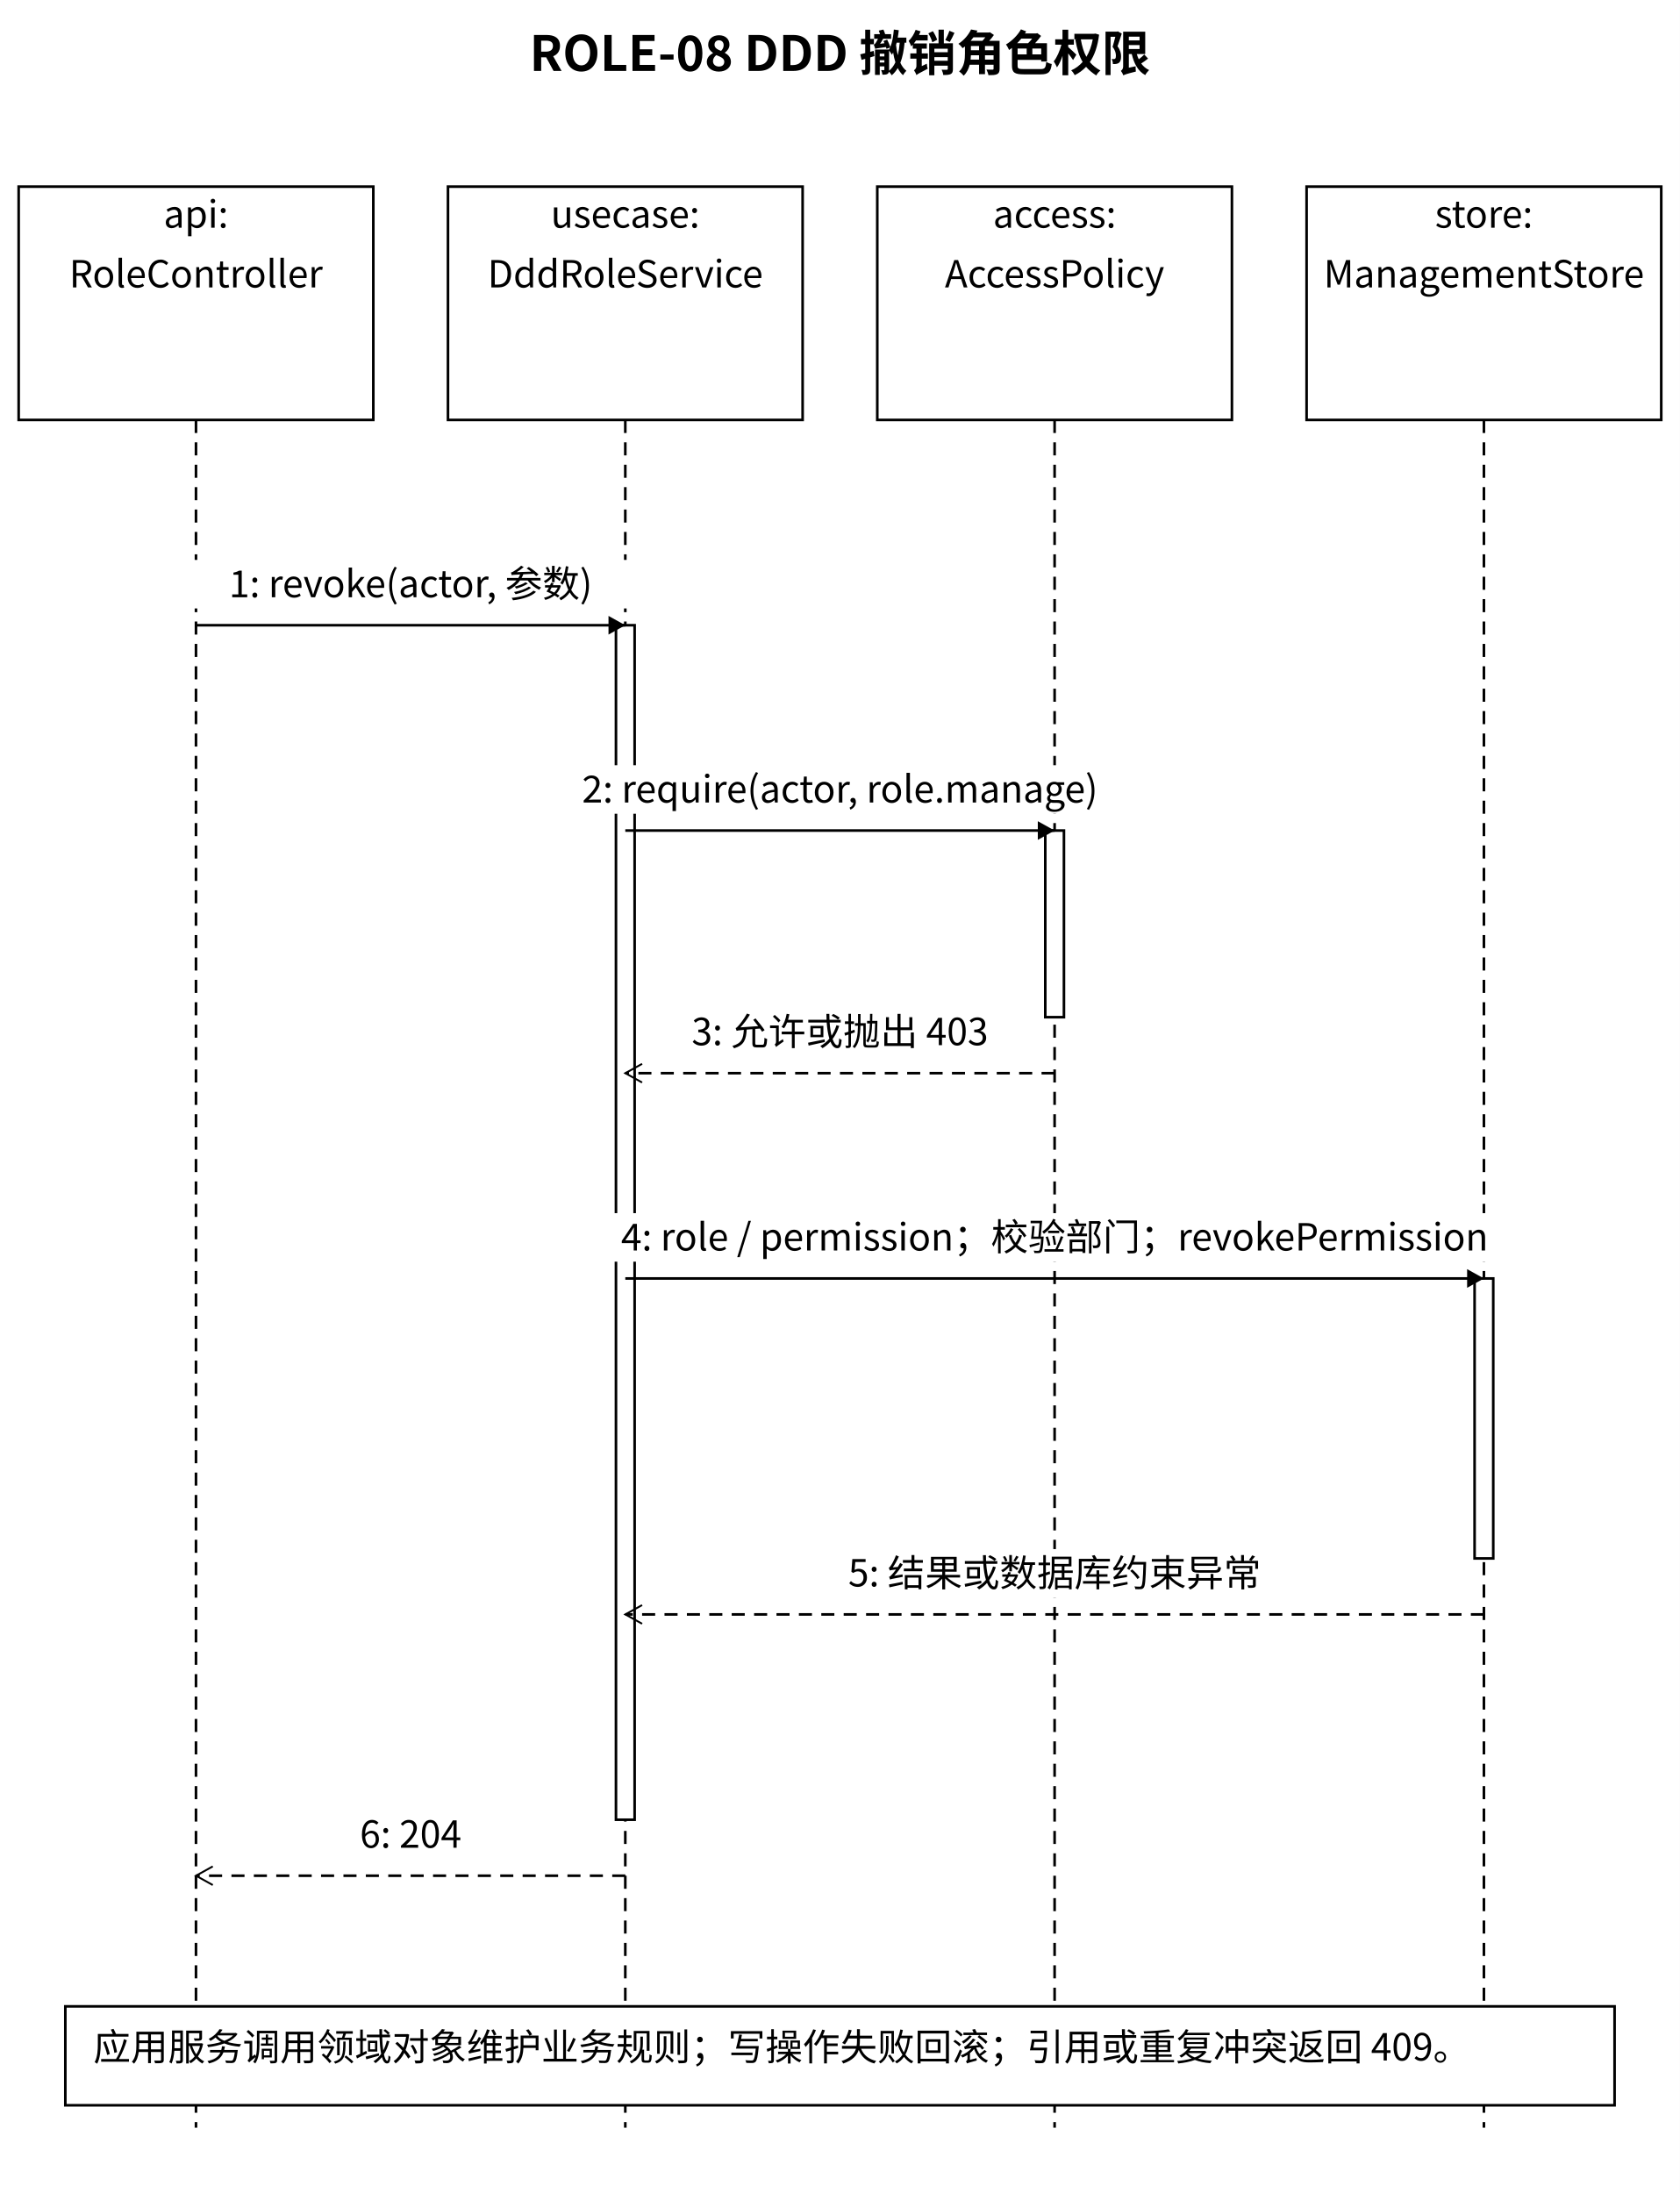
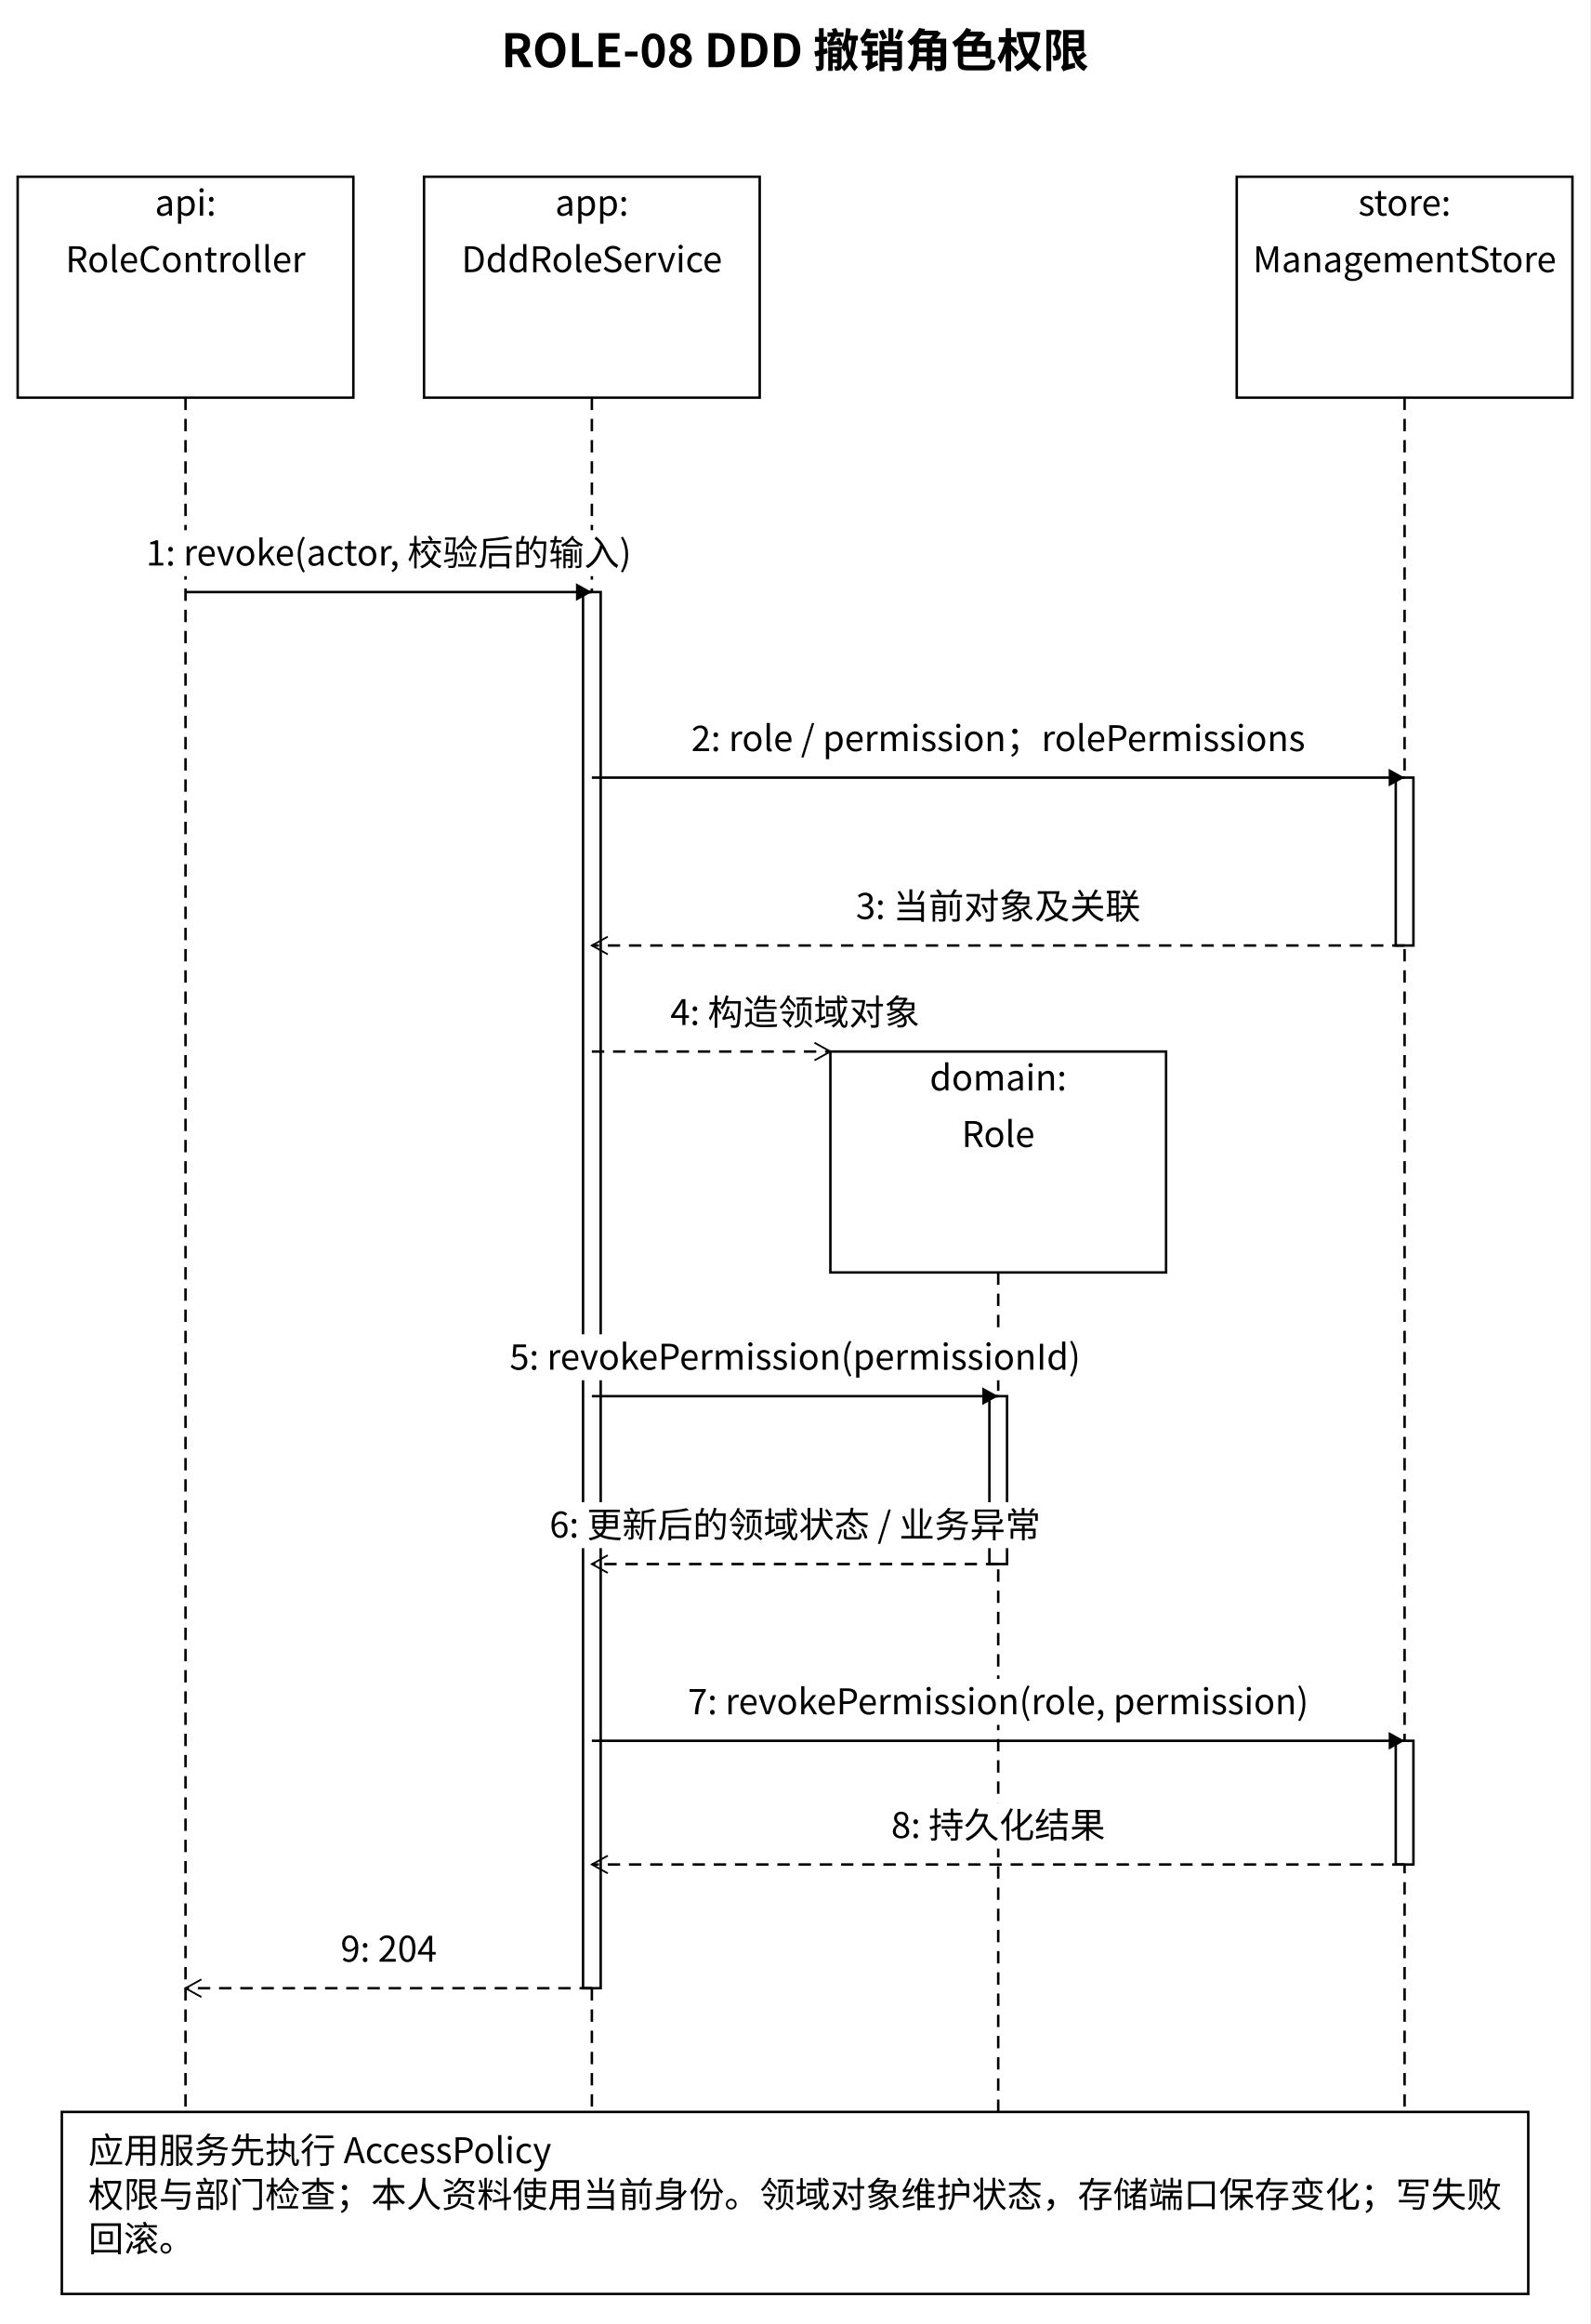
- <svg xmlns="http://www.w3.org/2000/svg" width="900" height="1175" viewBox="0 0 900 1175">
+ <svg xmlns="http://www.w3.org/2000/svg" width="900" height="1315" viewBox="0 0 900 1315">
  <style>text{font-family:'PingFang SC','Microsoft YaHei','Noto Sans CJK SC',system-ui,sans-serif;fill:black}</style>
  <defs>
    <marker id="open" markerWidth="12" markerHeight="12" refX="10" refY="6" orient="auto" markerUnits="userSpaceOnUse">
      <path d="M1,1 L10,6 L1,11" fill="none" stroke="black" />
    </marker>
    <marker id="filled" markerWidth="12" markerHeight="12" refX="10" refY="6" orient="auto" markerUnits="userSpaceOnUse">
      <path d="M1,1 L10,6 L1,11 Z" fill="black" />
    </marker>
    <marker id="triangle" markerWidth="16" markerHeight="16" refX="14" refY="8" orient="auto" markerUnits="userSpaceOnUse">
      <path d="M1,1 L14,8 L1,15 Z" fill="white" stroke="black" />
    </marker>
  </defs>
  <rect width="100%" height="100%" fill="white" />
  <text x="450.0" y="38" font-size="26" text-anchor="middle" font-weight="600">ROLE-08 DDD 撤销角色权限</text>
  <rect x="10" y="100" width="190" height="125" rx="0" fill="white" stroke="black" stroke-width="1.4" />
  <text x="105" y="122" font-size="20" text-anchor="middle" font-weight="400">api:</text>
  <text x="105" y="154" font-size="20" text-anchor="middle" font-weight="400">RoleController</text>
-   <path d="M 105,225 L 105,1140" fill="none" stroke="black" stroke-width="1.4" stroke-dasharray="7 5" />
+   <path d="M 105,225 L 105,1280" fill="none" stroke="black" stroke-width="1.4" stroke-dasharray="7 5" />
  <rect x="240" y="100" width="190" height="125" rx="0" fill="white" stroke="black" stroke-width="1.4" />
-   <text x="335" y="122" font-size="20" text-anchor="middle" font-weight="400">usecase:</text>
+   <text x="335" y="122" font-size="20" text-anchor="middle" font-weight="400">app:</text>
  <text x="335" y="154" font-size="20" text-anchor="middle" font-weight="400">DddRoleService</text>
-   <path d="M 335,225 L 335,1140" fill="none" stroke="black" stroke-width="1.4" stroke-dasharray="7 5" />
-   <rect x="470" y="100" width="190" height="125" rx="0" fill="white" stroke="black" stroke-width="1.4" />
-   <text x="565" y="122" font-size="20" text-anchor="middle" font-weight="400">access:</text>
-   <text x="565" y="154" font-size="20" text-anchor="middle" font-weight="400">AccessPolicy</text>
-   <path d="M 565,225 L 565,1140" fill="none" stroke="black" stroke-width="1.4" stroke-dasharray="7 5" />
+   <path d="M 335,225 L 335,1280" fill="none" stroke="black" stroke-width="1.4" stroke-dasharray="7 5" />
+   <rect x="470" y="595" width="190" height="125" rx="0" fill="white" stroke="black" stroke-width="1.4" />
+   <text x="565" y="617" font-size="20" text-anchor="middle" font-weight="400">domain:</text>
+   <text x="565" y="649" font-size="20" text-anchor="middle" font-weight="400">Role</text>
+   <path d="M 565,720 L 565,1280" fill="none" stroke="black" stroke-width="1.4" stroke-dasharray="7 5" />
  <rect x="700" y="100" width="190" height="125" rx="0" fill="white" stroke="black" stroke-width="1.4" />
  <text x="795" y="122" font-size="20" text-anchor="middle" font-weight="400">store:</text>
  <text x="795" y="154" font-size="20" text-anchor="middle" font-weight="400">ManagementStore</text>
-   <path d="M 795,225 L 795,1140" fill="none" stroke="black" stroke-width="1.4" stroke-dasharray="7 5" />
-   <rect x="330" y="335" width="10" height="640" rx="0" fill="white" stroke="black" stroke-width="1.4" />
+   <path d="M 795,225 L 795,1280" fill="none" stroke="black" stroke-width="1.4" stroke-dasharray="7 5" />
+   <rect x="330" y="335" width="10" height="790" rx="0" fill="white" stroke="black" stroke-width="1.4" />
  <path d="M 105,335 L 335,335" fill="none" stroke="black" stroke-width="1.4" marker-end="url(#filled)" />
-   <rect x="92.4" y="300" width="255.2" height="26" fill="white" />
-   <text x="220.0" y="320" font-size="20" text-anchor="middle" font-weight="400">1: revoke(actor, 参数)</text>
-   <rect x="560" y="445" width="10" height="100" rx="0" fill="white" stroke="black" stroke-width="1.4" />
-   <path d="M 335,445 L 565,445" fill="none" stroke="black" stroke-width="1.4" marker-end="url(#filled)" />
-   <rect x="274.0" y="410" width="352" height="26" fill="white" />
-   <text x="450.0" y="430" font-size="20" text-anchor="middle" font-weight="400">2: require(actor, role.manage)</text>
-   <path d="M 565,575 L 335,575" fill="none" stroke="black" stroke-width="1.4" stroke-dasharray="7 5" marker-end="url(#open)" />
-   <rect x="355.1" y="540" width="189.8" height="26" fill="white" />
-   <text x="450.0" y="560" font-size="20" text-anchor="middle" font-weight="400">3: 允许或抛出 403</text>
-   <rect x="790" y="685" width="10" height="150" rx="0" fill="white" stroke="black" stroke-width="1.4" />
-   <path d="M 335,685 L 795,685" fill="none" stroke="black" stroke-width="1.4" marker-end="url(#filled)" />
-   <rect x="294.8" y="650" width="540.4" height="26" fill="white" />
-   <text x="565.0" y="670" font-size="20" text-anchor="middle" font-weight="400">4: role / permission；校验部门；revokePermission</text>
-   <path d="M 795,865 L 335,865" fill="none" stroke="black" stroke-width="1.4" stroke-dasharray="7 5" marker-end="url(#open)" />
-   <rect x="442.9" y="830" width="244.2" height="26" fill="white" />
-   <text x="565.0" y="850" font-size="20" text-anchor="middle" font-weight="400">5: 结果或数据库约束异常</text>
-   <path d="M 335,1005 L 105,1005" fill="none" stroke="black" stroke-width="1.4" stroke-dasharray="7 5" marker-end="url(#open)" />
-   <rect x="180.8" y="970" width="78.4" height="26" fill="white" />
-   <text x="220.0" y="990" font-size="20" text-anchor="middle" font-weight="400">6: 204</text>
-   <rect x="35" y="1075" width="830" height="53" rx="0" fill="white" stroke="black" stroke-width="1.4" />
-   <text x="50" y="1104" font-size="20" text-anchor="start" font-weight="400">应用服务调用领域对象维护业务规则；写操作失败回滚；引用或重复冲突返回 409。</text>
+   <rect x="52.4" y="300" width="335.2" height="26" fill="white" />
+   <text x="220.0" y="320" font-size="20" text-anchor="middle" font-weight="400">1: revoke(actor, 校验后的输入)</text>
+   <rect x="790" y="440" width="10" height="95" rx="0" fill="white" stroke="black" stroke-width="1.4" />
+   <path d="M 335,440 L 795,440" fill="none" stroke="black" stroke-width="1.4" marker-end="url(#filled)" />
+   <rect x="350.5" y="405" width="429" height="26" fill="white" />
+   <text x="565.0" y="425" font-size="20" text-anchor="middle" font-weight="400">2: role / permission；rolePermissions</text>
+   <path d="M 795,535 L 335,535" fill="none" stroke="black" stroke-width="1.4" stroke-dasharray="7 5" marker-end="url(#open)" />
+   <rect x="472.9" y="500" width="184.2" height="26" fill="white" />
+   <text x="565.0" y="520" font-size="20" text-anchor="middle" font-weight="400">3: 当前对象及关联</text>
+   <path d="M 335,595 L 470,595" fill="none" stroke="black" stroke-width="1.4" stroke-dasharray="7 5" marker-end="url(#open)" />
+   <rect x="367.9" y="560" width="164.2" height="26" fill="white" />
+   <text x="450.0" y="580" font-size="20" text-anchor="middle" font-weight="400">4: 构造领域对象</text>
+   <rect x="560" y="790" width="10" height="95" rx="0" fill="white" stroke="black" stroke-width="1.4" />
+   <path d="M 335,790 L 565,790" fill="none" stroke="black" stroke-width="1.4" marker-end="url(#filled)" />
+   <rect x="256.9" y="755" width="386.2" height="26" fill="white" />
+   <text x="450.0" y="775" font-size="20" text-anchor="middle" font-weight="400">5: revokePermission(permissionId)</text>
+   <path d="M 565,885 L 335,885" fill="none" stroke="black" stroke-width="1.4" stroke-dasharray="7 5" marker-end="url(#open)" />
+   <rect x="290.8" y="850" width="318.4" height="26" fill="white" />
+   <text x="450.0" y="870" font-size="20" text-anchor="middle" font-weight="400">6: 更新后的领域状态 / 业务异常</text>
+   <rect x="790" y="985" width="10" height="70" rx="0" fill="white" stroke="black" stroke-width="1.4" />
+   <path d="M 335,985 L 795,985" fill="none" stroke="black" stroke-width="1.4" marker-end="url(#filled)" />
+   <rect x="349.1" y="950" width="431.8" height="26" fill="white" />
+   <text x="565.0" y="970" font-size="20" text-anchor="middle" font-weight="400">7: revokePermission(role, permission)</text>
+   <path d="M 795,1055 L 335,1055" fill="none" stroke="black" stroke-width="1.4" stroke-dasharray="7 5" marker-end="url(#open)" />
+   <rect x="492.9" y="1020" width="144.2" height="26" fill="white" />
+   <text x="565.0" y="1040" font-size="20" text-anchor="middle" font-weight="400">8: 持久化结果</text>
+   <path d="M 335,1125 L 105,1125" fill="none" stroke="black" stroke-width="1.4" stroke-dasharray="7 5" marker-end="url(#open)" />
+   <rect x="180.8" y="1090" width="78.4" height="26" fill="white" />
+   <text x="220.0" y="1110" font-size="20" text-anchor="middle" font-weight="400">9: 204</text>
+   <rect x="35" y="1195" width="830" height="103" rx="0" fill="white" stroke="black" stroke-width="1.4" />
+   <text x="50" y="1224" font-size="20" text-anchor="start" font-weight="400">应用服务先执行 AccessPolicy</text>
+   <text x="50" y="1249" font-size="20" text-anchor="start" font-weight="400">权限与部门检查；本人资料使用当前身份。领域对象维护状态，存储端口保存变化；写失败</text>
+   <text x="50" y="1274" font-size="20" text-anchor="start" font-weight="400">回滚。</text>
</svg>
